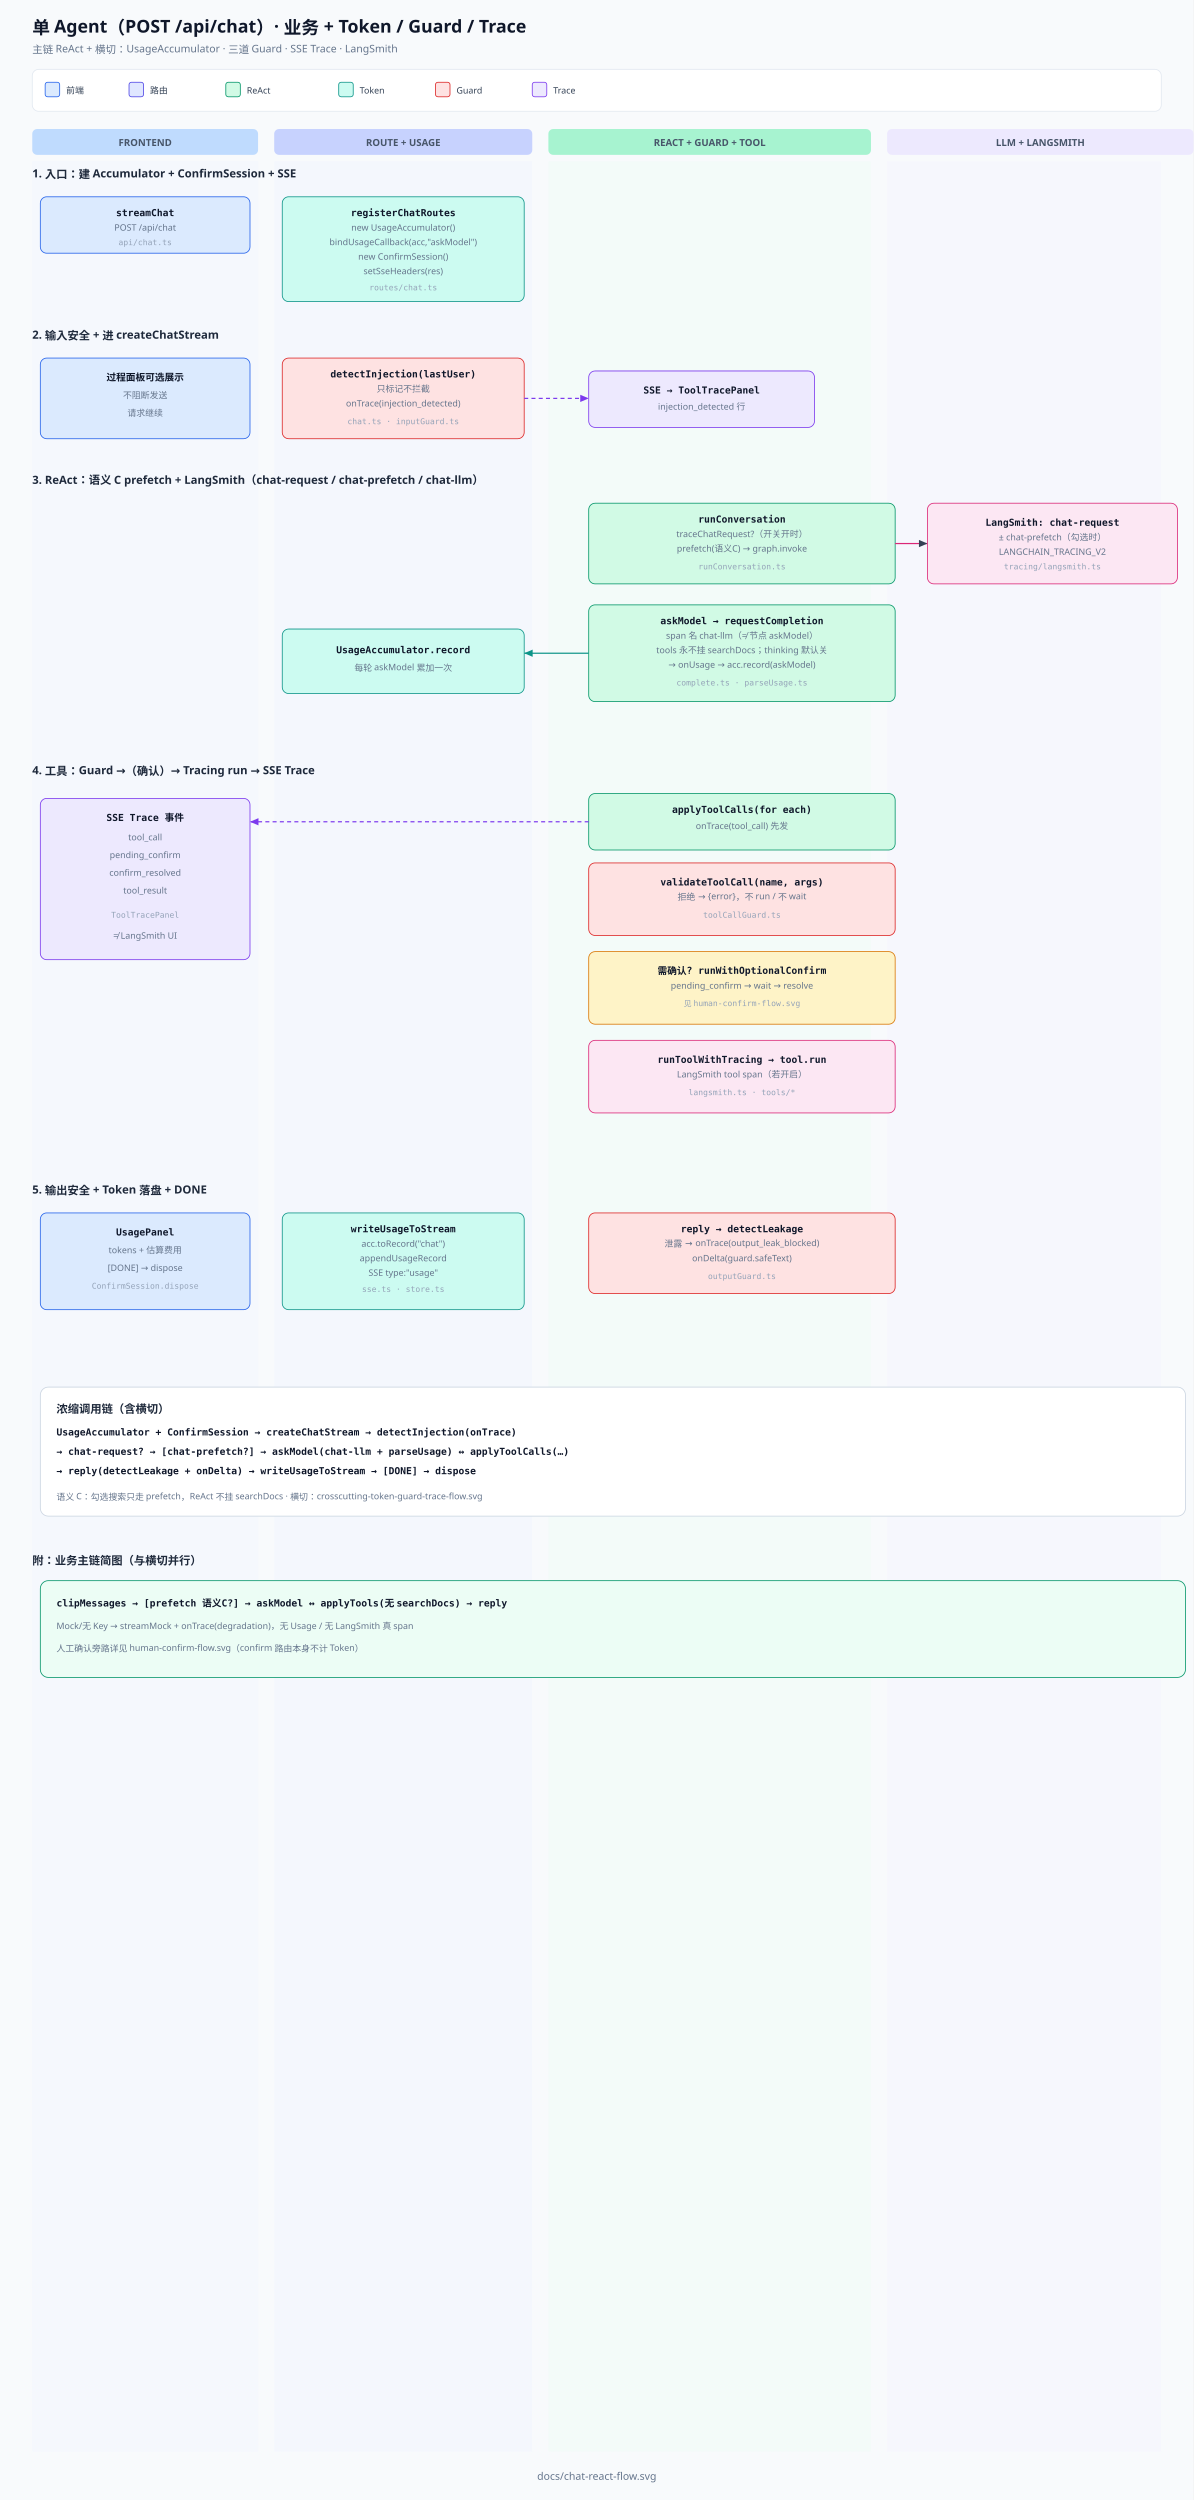
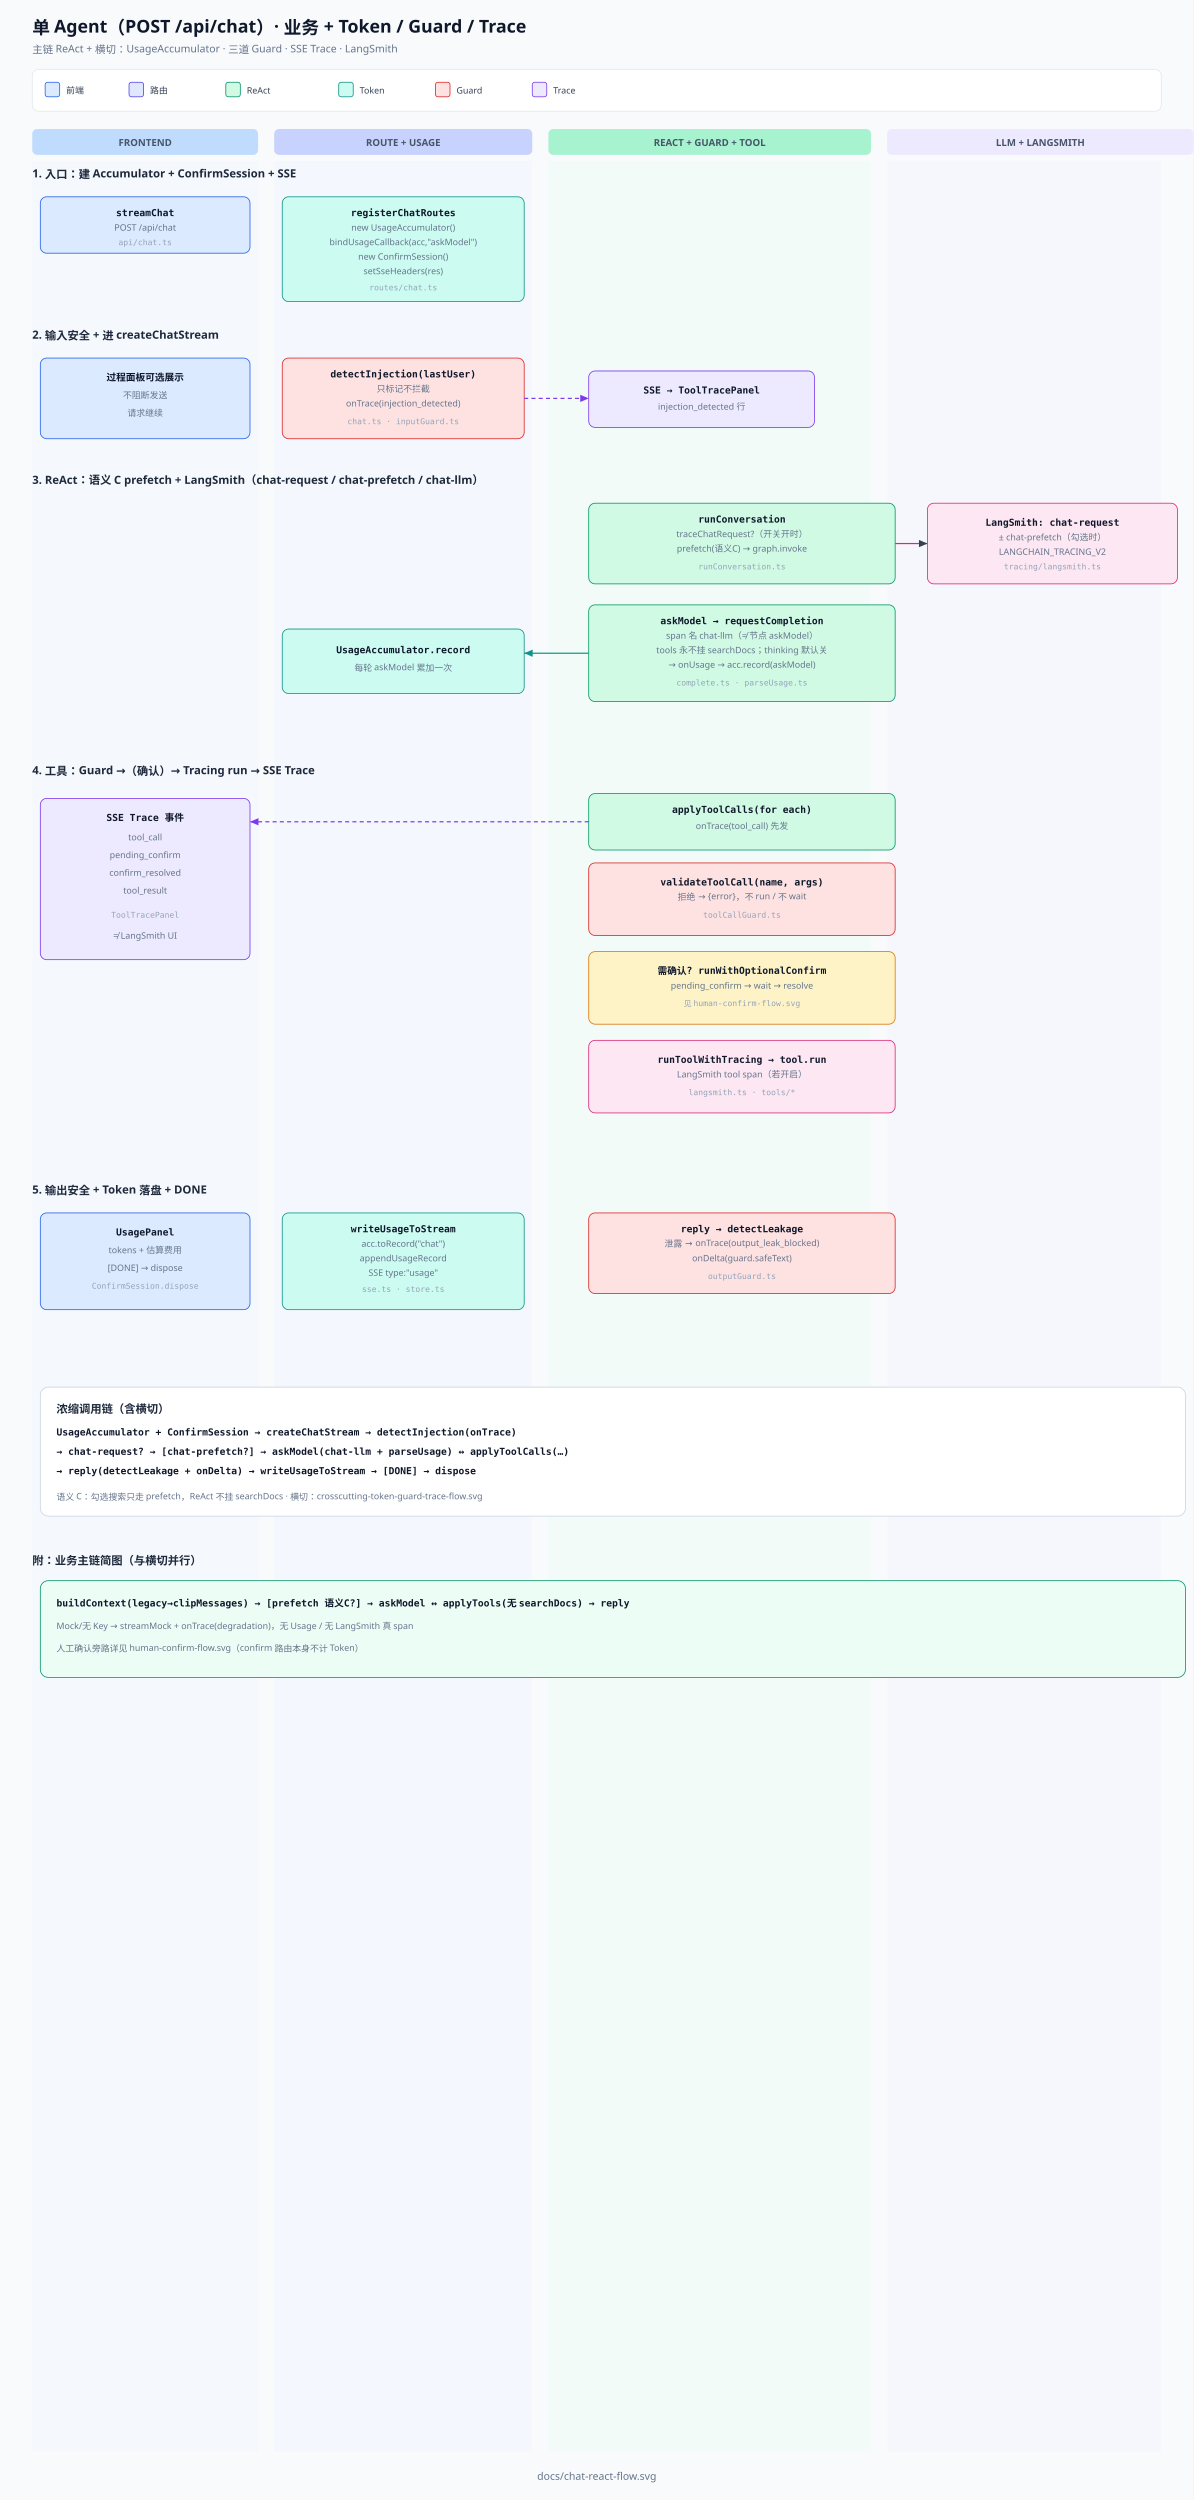
<svg xmlns="http://www.w3.org/2000/svg" viewBox="0 0 1480 3100" width="1480" height="3100" role="img" aria-label="Chat React with Token Guard Trace">
  <defs>
    <marker id="arrow" markerWidth="8" markerHeight="8" refX="7" refY="3" orient="auto">
      <path d="M0,0 L7,3 L0,6 Z" fill="#334155" />
    </marker>
    <marker id="arrowBlue" markerWidth="8" markerHeight="8" refX="7" refY="3" orient="auto">
      <path d="M0,0 L7,3 L0,6 Z" fill="#2563eb" />
    </marker>
    <marker id="arrowGreen" markerWidth="8" markerHeight="8" refX="7" refY="3" orient="auto">
      <path d="M0,0 L7,3 L0,6 Z" fill="#059669" />
    </marker>
    <marker id="arrowAmber" markerWidth="8" markerHeight="8" refX="7" refY="3" orient="auto">
      <path d="M0,0 L7,3 L0,6 Z" fill="#d97706" />
    </marker>
    <marker id="arrowRed" markerWidth="8" markerHeight="8" refX="7" refY="3" orient="auto">
      <path d="M0,0 L7,3 L0,6 Z" fill="#dc2626" />
    </marker>
    <marker id="arrowPurple" markerWidth="8" markerHeight="8" refX="7" refY="3" orient="auto">
      <path d="M0,0 L7,3 L0,6 Z" fill="#7c3aed" />
    </marker>
    <marker id="arrowTeal" markerWidth="8" markerHeight="8" refX="7" refY="3" orient="auto">
      <path d="M0,0 L7,3 L0,6 Z" fill="#0d9488" />
    </marker>
    <style type="text/css">
      .title { font: 700 22px sans-serif; fill: #0f172a; }
      .subtitle { font: 400 13px sans-serif; fill: #64748b; }
      .lane { font: 700 12px sans-serif; fill: #475569; }
      .phase { font: 700 14px sans-serif; fill: #1e293b; }
      .box { font: 600 12px monospace; fill: #0f172a; }
      .box-sub { font: 400 11px sans-serif; fill: #64748b; }
      .file { font: 400 10px monospace; fill: #94a3b8; }
      .label { font: 500 11px sans-serif; fill: #475569; }
      .label-em { font: 600 11px sans-serif; fill: #2563eb; }
      .note { font: 400 11px sans-serif; fill: #64748b; }
      .legend { font: 500 11px sans-serif; fill: #334155; }
      .warn { font: 600 11px sans-serif; fill: #b45309; }
    </style>
  </defs>
  <rect width="1480" height="3100" fill="#f8fafc" />
  <text x="40" y="42" class="title">单 Agent（POST /api/chat）· 业务 + Token / Guard / Trace</text>
  <text x="40" y="66" class="subtitle">主链 ReAct + 横切：UsageAccumulator · 三道 Guard · SSE Trace · LangSmith</text>
  <g transform="translate(40, 86)">
    <rect x="0" y="0" width="1400" height="52" rx="8" fill="#fff" stroke="#e2e8f0" />
    <rect x="16" y="16" width="18" height="18" rx="3" fill="#dbeafe" stroke="#2563eb" />
    <text x="42" y="30" class="legend">前端</text>
    <rect x="120" y="16" width="18" height="18" rx="3" fill="#e0e7ff" stroke="#4f46e5" />
    <text x="146" y="30" class="legend">路由</text>
    <rect x="240" y="16" width="18" height="18" rx="3" fill="#d1fae5" stroke="#059669" />
    <text x="266" y="30" class="legend">ReAct</text>
    <rect x="380" y="16" width="18" height="18" rx="3" fill="#ccfbf1" stroke="#0d9488" />
    <text x="406" y="30" class="legend">Token</text>
    <rect x="500" y="16" width="18" height="18" rx="3" fill="#fee2e2" stroke="#dc2626" />
    <text x="526" y="30" class="legend">Guard</text>
    <rect x="620" y="16" width="18" height="18" rx="3" fill="#ede9fe" stroke="#7c3aed" />
    <text x="646" y="30" class="legend">Trace</text>
  </g>
  <g transform="translate(40, 160)">
    <rect x="0" y="0" width="280" height="32" rx="6" fill="#bfdbfe" />
    <text x="140" y="21" text-anchor="middle" class="lane">FRONTEND</text>
    <rect x="300" y="0" width="320" height="32" rx="6" fill="#c7d2fe" />
    <text x="460" y="21" text-anchor="middle" class="lane">ROUTE + USAGE</text>
    <rect x="640" y="0" width="400" height="32" rx="6" fill="#a7f3d0" />
    <text x="840" y="21" text-anchor="middle" class="lane">REACT + GUARD + TOOL</text>
    <rect x="1060" y="0" width="380" height="32" rx="6" fill="#ede9fe" />
    <text x="1250" y="21" text-anchor="middle" class="lane">LLM + LANGSMITH</text>
  </g>
  <rect x="40" y="200" width="280" height="2840" fill="#eff6ff" opacity="0.4" />
  <rect x="340" y="200" width="320" height="2840" fill="#eef2ff" opacity="0.4" />
  <rect x="680" y="200" width="400" height="2840" fill="#ecfdf5" opacity="0.4" />
  <rect x="1100" y="200" width="340" height="2840" fill="#f5f3ff" opacity="0.45" />
  <g transform="translate(40, 220)">
    <text x="0" y="0" class="phase">1. 入口：建 Accumulator + ConfirmSession + SSE</text>
    <rect x="10" y="24" width="260" height="70" rx="8" fill="#dbeafe" stroke="#2563eb" />
    <text x="140" y="48" text-anchor="middle" class="box">streamChat</text>
    <text x="140" y="66" text-anchor="middle" class="box-sub">POST /api/chat</text>
    <text x="140" y="84" text-anchor="middle" class="file">api/chat.ts</text>
    <rect x="310" y="24" width="300" height="130" rx="8" fill="#ccfbf1" stroke="#0d9488" />
    <text x="460" y="48" text-anchor="middle" class="box">registerChatRoutes</text>
    <text x="460" y="66" text-anchor="middle" class="box-sub">new UsageAccumulator()</text>
    <text x="460" y="84" text-anchor="middle" class="box-sub">bindUsageCallback(acc,"askModel")</text>
    <text x="460" y="102" text-anchor="middle" class="box-sub">new ConfirmSession()</text>
    <text x="460" y="120" text-anchor="middle" class="box-sub">setSseHeaders(res)</text>
    <text x="460" y="140" text-anchor="middle" class="file">routes/chat.ts</text>
  </g>
  <g transform="translate(40, 420)">
    <text x="0" y="0" class="phase">2. 输入安全 + 进 createChatStream</text>
    <rect x="310" y="24" width="300" height="100" rx="8" fill="#fee2e2" stroke="#dc2626" />
    <text x="460" y="48" text-anchor="middle" class="box">detectInjection(lastUser)</text>
    <text x="460" y="66" text-anchor="middle" class="box-sub">只标记不拦截</text>
    <text x="460" y="84" text-anchor="middle" class="box-sub">onTrace(injection_detected)</text>
    <text x="460" y="106" text-anchor="middle" class="file">chat.ts · inputGuard.ts</text>
    <line x1="610" y1="74" x2="690" y2="74" stroke="#7c3aed" stroke-width="1.5" stroke-dasharray="5 4" marker-end="url(#arrowPurple)" />
    <rect x="690" y="40" width="280" height="70" rx="8" fill="#ede9fe" stroke="#7c3aed" />
    <text x="830" y="68" text-anchor="middle" class="box">SSE → ToolTracePanel</text>
    <text x="830" y="88" text-anchor="middle" class="box-sub">injection_detected 行</text>
    <rect x="10" y="24" width="260" height="100" rx="8" fill="#dbeafe" stroke="#2563eb" />
    <text x="140" y="52" text-anchor="middle" class="box">过程面板可选展示</text>
    <text x="140" y="74" text-anchor="middle" class="box-sub">不阻断发送</text>
    <text x="140" y="96" text-anchor="middle" class="box-sub">请求继续</text>
  </g>
  <g transform="translate(40, 600)">
    <text x="0" y="0" class="phase">3. ReAct：语义 C prefetch + LangSmith（chat-request / chat-prefetch / chat-llm）</text>
    <rect x="690" y="24" width="380" height="100" rx="8" fill="#d1fae5" stroke="#059669" />
    <text x="880" y="48" text-anchor="middle" class="box">runConversation</text>
    <text x="880" y="66" text-anchor="middle" class="box-sub">traceChatRequest?（开关开时）</text>
    <text x="880" y="84" text-anchor="middle" class="box-sub">prefetch(语义C) → graph.invoke</text>
    <text x="880" y="106" text-anchor="middle" class="file">runConversation.ts</text>
    <line x1="1070" y1="74" x2="1110" y2="74" stroke="#db2777" stroke-width="1.5" marker-end="url(#arrow)" />
    <rect x="1110" y="24" width="310" height="100" rx="8" fill="#fce7f3" stroke="#db2777" />
    <text x="1265" y="52" text-anchor="middle" class="box">LangSmith: chat-request</text>
    <text x="1265" y="70" text-anchor="middle" class="box-sub">± chat-prefetch（勾选时）</text>
    <text x="1265" y="88" text-anchor="middle" class="box-sub">LANGCHAIN_TRACING_V2</text>
    <text x="1265" y="106" text-anchor="middle" class="file">tracing/langsmith.ts</text>
    <rect x="690" y="150" width="380" height="120" rx="8" fill="#d1fae5" stroke="#059669" />
    <text x="880" y="174" text-anchor="middle" class="box">askModel → requestCompletion</text>
    <text x="880" y="192" text-anchor="middle" class="box-sub">span 名 chat-llm（≠ 节点 askModel）</text>
    <text x="880" y="210" text-anchor="middle" class="box-sub">tools 永不挂 searchDocs；thinking 默认关</text>
    <text x="880" y="228" text-anchor="middle" class="box-sub">→ onUsage → acc.record(askModel)</text>
    <text x="880" y="250" text-anchor="middle" class="file">complete.ts · parseUsage.ts</text>
    <line x1="690" y1="210" x2="610" y2="210" stroke="#0d9488" stroke-width="1.5" marker-end="url(#arrowTeal)" />
    <rect x="310" y="180" width="300" height="80" rx="8" fill="#ccfbf1" stroke="#0d9488" />
    <text x="460" y="210" text-anchor="middle" class="box">UsageAccumulator.record</text>
    <text x="460" y="232" text-anchor="middle" class="box-sub">每轮 askModel 累加一次</text>
  </g>
  <g transform="translate(40, 960)">
    <text x="0" y="0" class="phase">4. 工具：Guard →（确认）→ Tracing run → SSE Trace</text>
    <rect x="690" y="24" width="380" height="70" rx="8" fill="#d1fae5" stroke="#059669" />
    <text x="880" y="48" text-anchor="middle" class="box">applyToolCalls(for each)</text>
    <text x="880" y="68" text-anchor="middle" class="box-sub">onTrace(tool_call) 先发</text>
    <rect x="690" y="110" width="380" height="90" rx="8" fill="#fee2e2" stroke="#dc2626" />
    <text x="880" y="138" text-anchor="middle" class="box">validateToolCall(name, args)</text>
    <text x="880" y="156" text-anchor="middle" class="box-sub">拒绝 → {error}，不 run / 不 wait</text>
    <text x="880" y="178" text-anchor="middle" class="file">toolCallGuard.ts</text>
    <rect x="690" y="220" width="380" height="90" rx="8" fill="#fef3c7" stroke="#d97706" />
    <text x="880" y="248" text-anchor="middle" class="box">需确认? runWithOptionalConfirm</text>
    <text x="880" y="266" text-anchor="middle" class="box-sub">pending_confirm → wait → resolve</text>
    <text x="880" y="288" text-anchor="middle" class="file">见 human-confirm-flow.svg</text>
    <rect x="690" y="330" width="380" height="90" rx="8" fill="#fce7f3" stroke="#db2777" />
    <text x="880" y="358" text-anchor="middle" class="box">runToolWithTracing → tool.run</text>
    <text x="880" y="376" text-anchor="middle" class="box-sub">LangSmith tool span（若开启）</text>
    <text x="880" y="398" text-anchor="middle" class="file">langsmith.ts · tools/*</text>
    <line x1="690" y1="59" x2="270" y2="59" stroke="#7c3aed" stroke-width="1.5" stroke-dasharray="5 4" marker-end="url(#arrowPurple)" />
    <rect x="10" y="30" width="260" height="200" rx="8" fill="#ede9fe" stroke="#7c3aed" />
    <text x="140" y="58" text-anchor="middle" class="box">SSE Trace 事件</text>
    <text x="140" y="82" text-anchor="middle" class="box-sub">tool_call</text>
    <text x="140" y="104" text-anchor="middle" class="box-sub">pending_confirm</text>
    <text x="140" y="126" text-anchor="middle" class="box-sub">confirm_resolved</text>
    <text x="140" y="148" text-anchor="middle" class="box-sub">tool_result</text>
    <text x="140" y="178" text-anchor="middle" class="file">ToolTracePanel</text>
    <text x="140" y="204" text-anchor="middle" class="note">≠ LangSmith UI</text>
  </g>
  <g transform="translate(40, 1480)">
    <text x="0" y="0" class="phase">5. 输出安全 + Token 落盘 + DONE</text>
    <rect x="690" y="24" width="380" height="100" rx="8" fill="#fee2e2" stroke="#dc2626" />
    <text x="880" y="48" text-anchor="middle" class="box">reply → detectLeakage</text>
    <text x="880" y="66" text-anchor="middle" class="box-sub">泄露 → onTrace(output_leak_blocked)</text>
    <text x="880" y="84" text-anchor="middle" class="box-sub">onDelta(guard.safeText)</text>
    <text x="880" y="106" text-anchor="middle" class="file">outputGuard.ts</text>
    <rect x="310" y="24" width="300" height="120" rx="8" fill="#ccfbf1" stroke="#0d9488" />
    <text x="460" y="48" text-anchor="middle" class="box">writeUsageToStream</text>
    <text x="460" y="66" text-anchor="middle" class="box-sub">acc.toRecord("chat")</text>
    <text x="460" y="84" text-anchor="middle" class="box-sub">appendUsageRecord</text>
    <text x="460" y="102" text-anchor="middle" class="box-sub">SSE type:"usage"</text>
    <text x="460" y="122" text-anchor="middle" class="file">sse.ts · store.ts</text>
    <rect x="10" y="24" width="260" height="120" rx="8" fill="#dbeafe" stroke="#2563eb" />
    <text x="140" y="52" text-anchor="middle" class="box">UsagePanel</text>
    <text x="140" y="74" text-anchor="middle" class="box-sub">tokens + 估算费用</text>
    <text x="140" y="96" text-anchor="middle" class="box-sub">[DONE] → dispose</text>
    <text x="140" y="118" text-anchor="middle" class="file">ConfirmSession.dispose</text>
  </g>
  <g transform="translate(40, 1720)">
    <rect x="10" y="0" width="1420" height="160" rx="10" fill="#fff" stroke="#cbd5e1" />
    <text x="30" y="32" class="phase">浓缩调用链（含横切）</text>
    <text x="30" y="60" class="box">UsageAccumulator + ConfirmSession → createChatStream → detectInjection(onTrace)</text>
    <text x="30" y="84" class="box">→ chat-request? → [chat-prefetch?] → askModel(chat-llm + parseUsage) ↔ applyToolCalls(…)</text>
    <text x="30" y="108" class="box">→ reply(detectLeakage + onDelta) → writeUsageToStream → [DONE] → dispose</text>
    <text x="30" y="140" class="note">语义 C：勾选搜索只走 prefetch，ReAct 不挂 searchDocs · 横切：crosscutting-token-guard-trace-flow.svg</text>
  </g>
  <g transform="translate(40, 1940)">
    <text x="0" y="0" class="phase">附：业务主链简图（与横切并行）</text>
    <rect x="10" y="20" width="1420" height="120" rx="10" fill="#ecfdf5" stroke="#059669" />
-     <text x="30" y="52" class="box">clipMessages → [prefetch 语义C?] → askModel ↔ applyTools(无 searchDocs) → reply</text>
+     <text x="30" y="52" class="box">buildContext(legacy→clipMessages) → [prefetch 语义C?] → askModel ↔ applyTools(无 searchDocs) → reply</text>
    <text x="30" y="80" class="box-sub">Mock/无 Key → streamMock + onTrace(degradation)，无 Usage / 无 LangSmith 真 span</text>
    <text x="30" y="108" class="box-sub">人工确认旁路详见 human-confirm-flow.svg（confirm 路由本身不计 Token）</text>
  </g>
  <text x="740" y="3075" text-anchor="middle" class="subtitle">docs/chat-react-flow.svg</text>
</svg>
